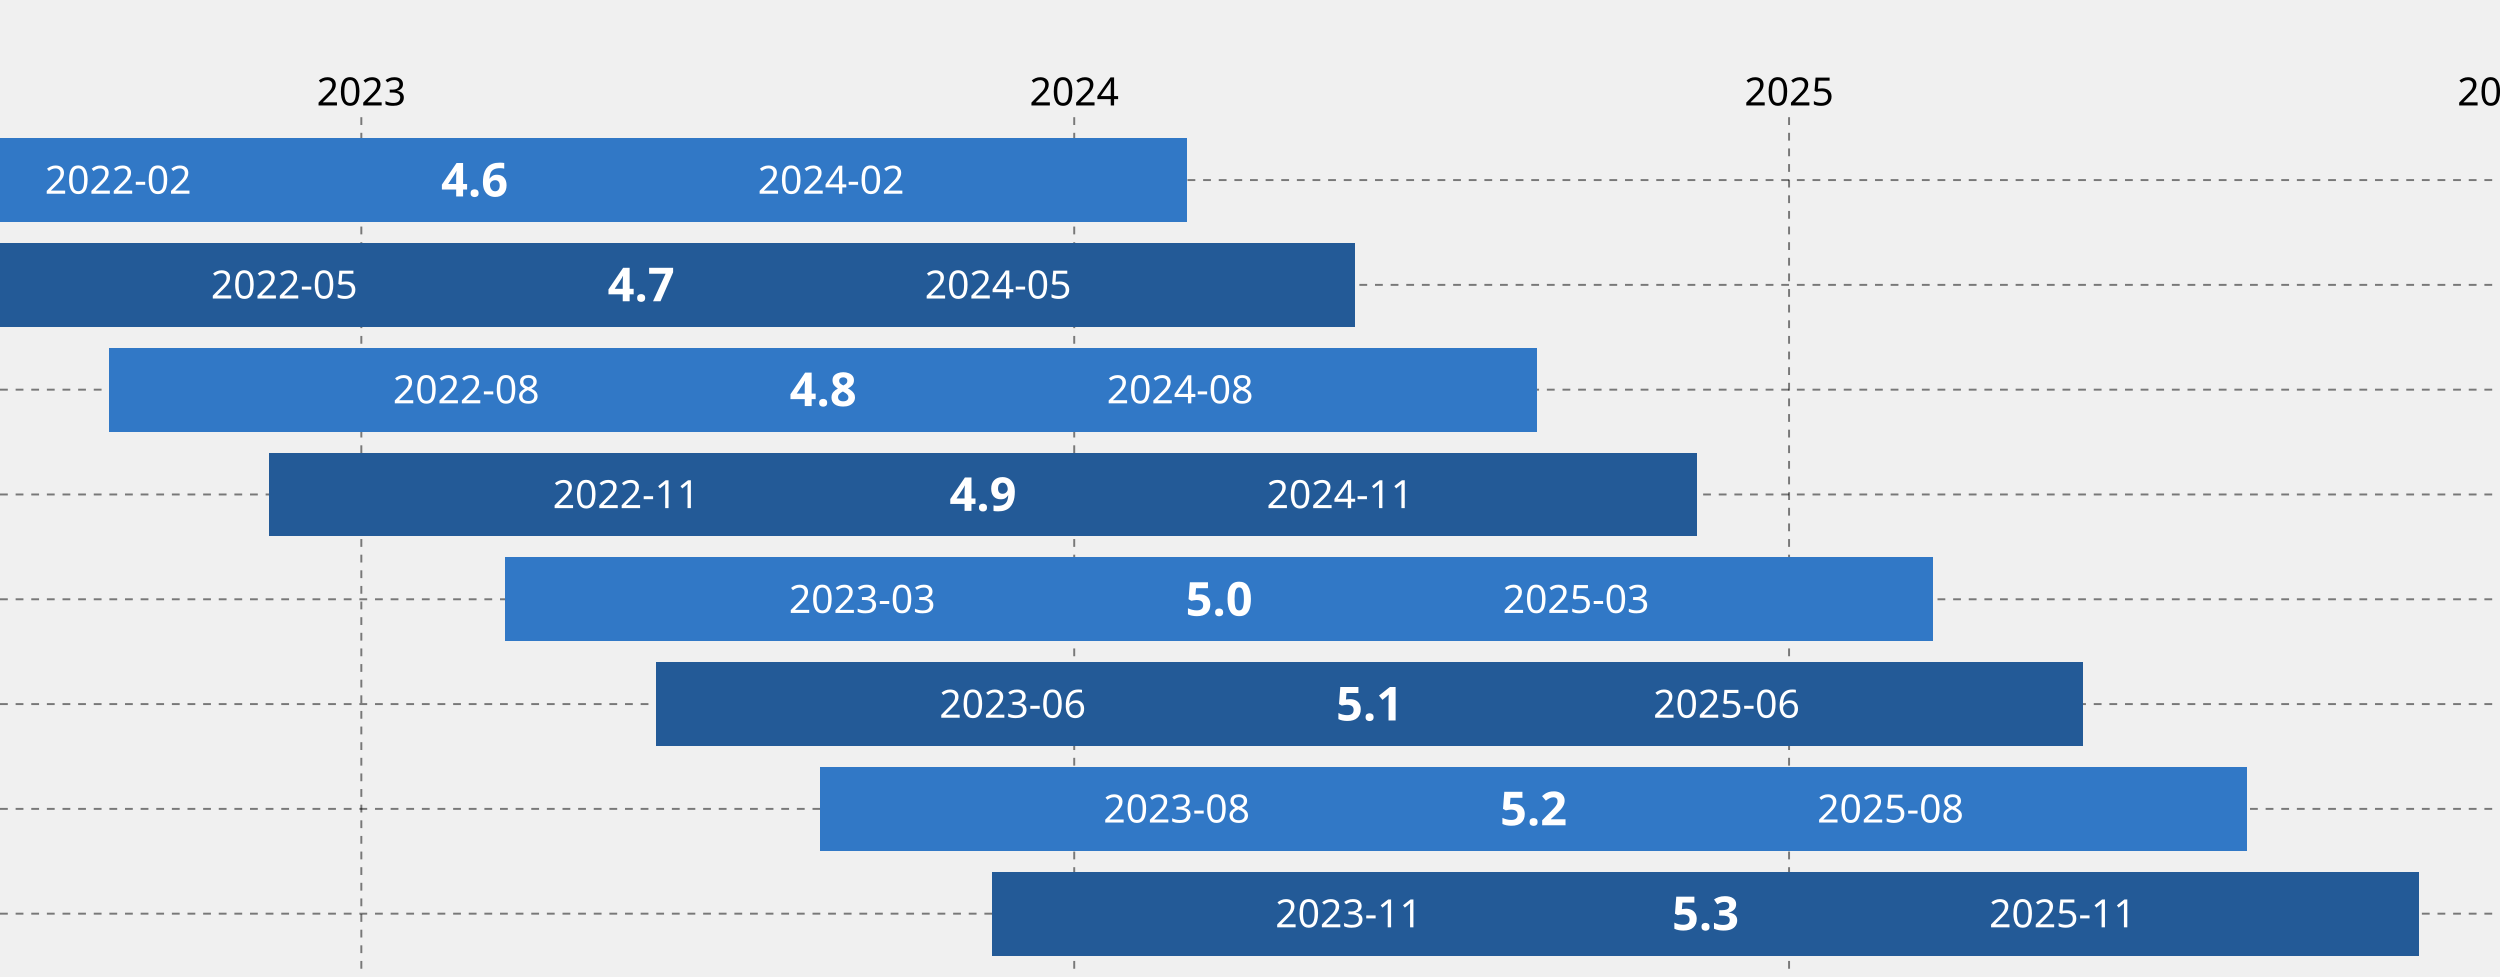
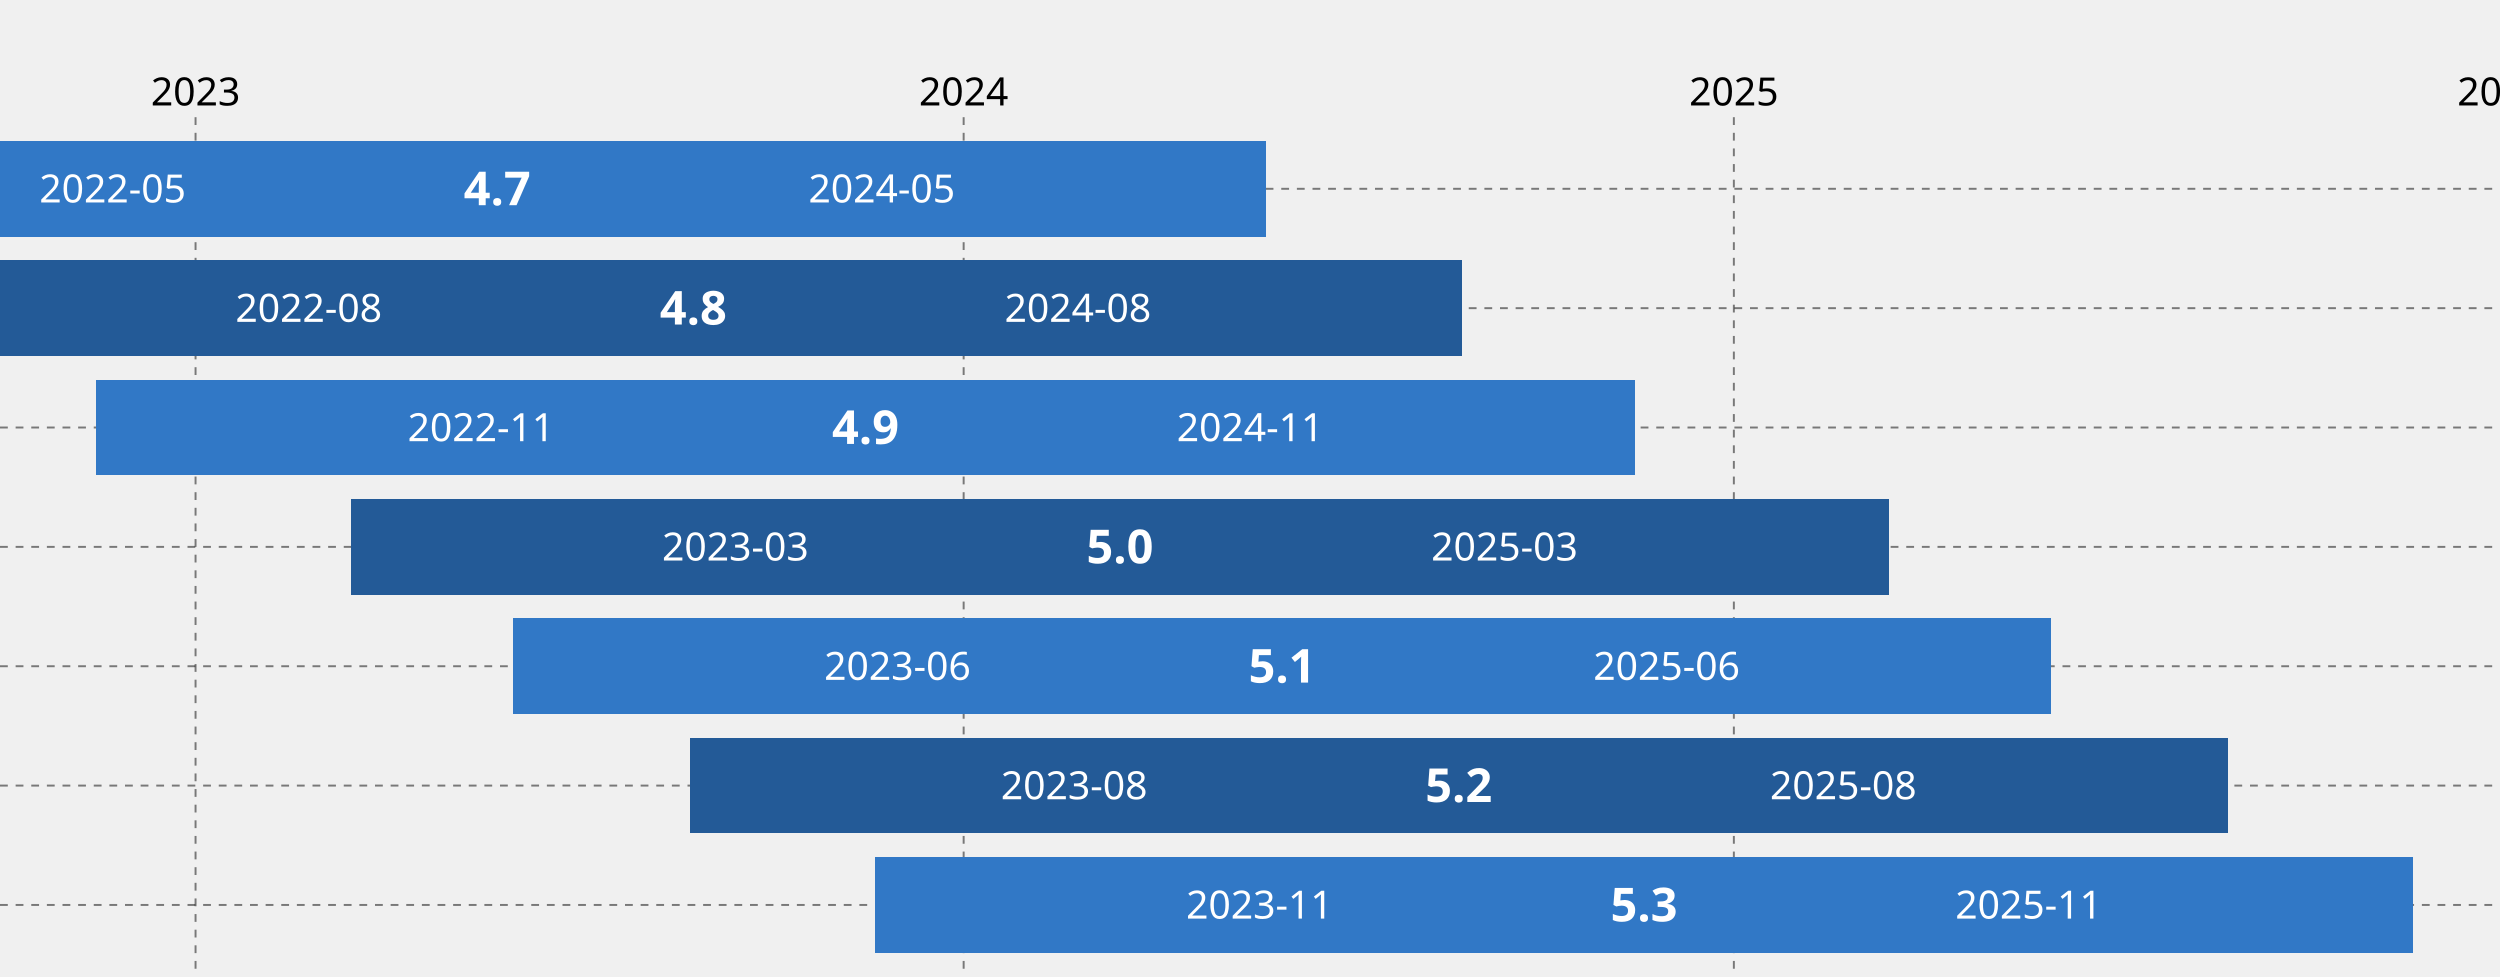
<svg xmlns="http://www.w3.org/2000/svg" id="gh-dark-mode-only" viewBox="0,0,640,250" font-family="sans-serif">
  <style>
  #gh-dark-mode-only:target {
    color: #ffffff;
  }
</style>
  <g stroke-dasharray="2" stroke-opacity="0.5" stroke-width="0.5">
    <g transform="translate(0,30)" fill="none" font-size="10" font-family="sans-serif" text-anchor="middle">
-       <g class="tick" opacity="1" transform="translate(92.5,0)">
+       <g class="tick" opacity="1" transform="translate(50.06229,0)">
        <line stroke="currentColor" y2="220" />
        <text fill="currentColor" y="-3" dy="0em">2023</text>
      </g>
-       <g class="tick" opacity="1" transform="translate(275,0)">
+       <g class="tick" opacity="1" transform="translate(246.6953,0)">
        <line stroke="currentColor" y2="220" />
        <text fill="currentColor" y="-3" dy="0em">2024</text>
      </g>
-       <g class="tick" opacity="1" transform="translate(458,0)">
+       <g class="tick" opacity="1" transform="translate(443.867,0)">
        <line stroke="currentColor" y2="220" />
        <text fill="currentColor" y="-3" dy="0em">2025</text>
      </g>
      <g class="tick" opacity="1" transform="translate(640.5,0)">
        <line stroke="currentColor" y2="220" />
        <text fill="currentColor" y="-3" dy="0em">2026</text>
      </g>
    </g>
    <g fill="none" font-size="10" font-family="sans-serif" text-anchor="end">
-       <g class="tick" opacity="1" transform="translate(0,46.09756)">
-         <line stroke="currentColor" x2="640" />
-         <text fill="currentColor" x="-3" dy="0.32em">4.6</text>
-       </g>
-       <g class="tick" opacity="1" transform="translate(0,72.92683)">
+       <g class="tick" opacity="1" transform="translate(0,48.33333)">
        <line stroke="currentColor" x2="640" />
        <text fill="currentColor" x="-3" dy="0.32em">4.7</text>
      </g>
-       <g class="tick" opacity="1" transform="translate(0,99.7561)">
+       <g class="tick" opacity="1" transform="translate(0,78.88889)">
        <line stroke="currentColor" x2="640" />
        <text fill="currentColor" x="-3" dy="0.32em">4.8</text>
      </g>
-       <g class="tick" opacity="1" transform="translate(0,126.5854)">
+       <g class="tick" opacity="1" transform="translate(0,109.4444)">
        <line stroke="currentColor" x2="640" />
        <text fill="currentColor" x="-3" dy="0.32em">4.9</text>
      </g>
-       <g class="tick" opacity="1" transform="translate(0,153.4146)">
+       <g class="tick" opacity="1" transform="translate(0,140)">
        <line stroke="currentColor" x2="640" />
        <text fill="currentColor" x="-3" dy="0.32em">5.0</text>
      </g>
-       <g class="tick" opacity="1" transform="translate(0,180.2439)">
+       <g class="tick" opacity="1" transform="translate(0,170.5556)">
        <line stroke="currentColor" x2="640" />
        <text fill="currentColor" x="-3" dy="0.32em">5.1</text>
      </g>
-       <g class="tick" opacity="1" transform="translate(0,207.0732)">
+       <g class="tick" opacity="1" transform="translate(0,201.1111)">
        <line stroke="currentColor" x2="640" />
        <text fill="currentColor" x="-3" dy="0.32em">5.2</text>
      </g>
-       <g class="tick" opacity="1" transform="translate(0,233.9024)">
+       <g class="tick" opacity="1" transform="translate(0,231.6667)">
        <line stroke="currentColor" x2="640" />
        <text fill="currentColor" x="-3" dy="0.32em">5.3</text>
      </g>
    </g>
  </g>
  <g shape-rendering="crispEdges">
-     <rect x="-61.003" y="35.366" width="365" height="21.463" fill="#3178c6" />
-     <rect x="-18.612" y="62.195" width="365.5" height="21.463" fill="#235a97" />
-     <rect x="27.981" y="89.024" width="365.5" height="21.463" fill="#3178c6" />
-     <rect x="68.893" y="115.854" width="365.5" height="21.463" fill="#235a97" />
-     <rect x="129.348" y="142.683" width="365.5" height="21.463" fill="#3178c6" />
-     <rect x="167.865" y="169.512" width="365.5" height="21.463" fill="#235a97" />
-     <rect x="209.847" y="196.341" width="365.5" height="21.463" fill="#3178c6" />
-     <rect x="253.867" y="223.171" width="365.5" height="21.463" fill="#235a97" />
+     <rect x="-69.615" y="36.111" width="393.805" height="24.444" fill="#3178c6" />
+     <rect x="-19.414" y="66.667" width="393.805" height="24.444" fill="#235a97" />
+     <rect x="24.666" y="97.222" width="393.805" height="24.444" fill="#3178c6" />
+     <rect x="89.802" y="127.778" width="393.805" height="24.444" fill="#235a97" />
+     <rect x="131.302" y="158.333" width="393.805" height="24.444" fill="#3178c6" />
+     <rect x="176.535" y="188.889" width="393.805" height="24.444" fill="#235a97" />
+     <rect x="223.964" y="219.444" width="393.805" height="24.444" fill="#3178c6" />
  </g>
-   <g fill="#ffffff" text-anchor="middle" transform="translate(0,10.73171)">
+   <g fill="#ffffff" text-anchor="middle" transform="translate(0,12.22222)">
    <g font-weight="bold">
-       <a href="https://www.typescriptlang.org/docs/handbook/release-notes/typescript-4-6.html" fill="#ffffff">
-         <text x="121.497" y="35.366" dy="0.35em">4.6</text>
-       </a>
      <a href="https://www.typescriptlang.org/docs/handbook/release-notes/typescript-4-7.html" fill="#ffffff">
-         <text x="164.138" y="62.195" dy="0.35em">4.7</text>
+         <text x="127.287" y="36.111" dy="0.35em">4.7</text>
      </a>
      <a href="https://www.typescriptlang.org/docs/handbook/release-notes/typescript-4-8.html" fill="#ffffff">
-         <text x="210.731" y="89.024" dy="0.35em">4.8</text>
+         <text x="177.488" y="66.667" dy="0.35em">4.8</text>
      </a>
      <a href="https://www.typescriptlang.org/docs/handbook/release-notes/typescript-4-9.html" fill="#ffffff">
-         <text x="251.643" y="115.854" dy="0.35em">4.9</text>
+         <text x="221.569" y="97.222" dy="0.35em">4.9</text>
      </a>
      <a href="https://www.typescriptlang.org/docs/handbook/release-notes/typescript-5-0.html" fill="#ffffff">
-         <text x="312.098" y="142.683" dy="0.35em">5.0</text>
+         <text x="286.705" y="127.778" dy="0.35em">5.0</text>
      </a>
      <a href="https://www.typescriptlang.org/docs/handbook/release-notes/typescript-5-1.html" fill="#ffffff">
-         <text x="350.615" y="169.512" dy="0.35em">5.1</text>
+         <text x="328.204" y="158.333" dy="0.35em">5.1</text>
      </a>
      <a href="https://www.typescriptlang.org/docs/handbook/release-notes/typescript-5-2.html" fill="#ffffff">
-         <text x="392.597" y="196.341" dy="0.35em">5.2</text>
+         <text x="373.437" y="188.889" dy="0.35em">5.2</text>
      </a>
      <a href="https://www.typescriptlang.org/docs/handbook/release-notes/typescript-5-3.html" fill="#ffffff">
-         <text x="436.617" y="223.171" dy="0.35em">5.3</text>
+         <text x="420.866" y="219.444" dy="0.35em">5.3</text>
      </a>
    </g>
    <g font-size="smaller">
-       <text x="30.247" y="35.366" dy="0.35em">2022-02</text>
-       <text x="72.763" y="62.195" dy="0.35em">2022-05</text>
-       <text x="119.356" y="89.024" dy="0.35em">2022-08</text>
-       <text x="160.268" y="115.854" dy="0.35em">2022-11</text>
-       <text x="220.723" y="142.683" dy="0.35em">2023-03</text>
-       <text x="259.24" y="169.512" dy="0.35em">2023-06</text>
-       <text x="301.222" y="196.341" dy="0.35em">2023-08</text>
-       <text x="345.242" y="223.171" dy="0.35em">2023-11</text>
+       <text x="28.836" y="36.111" dy="0.35em">2022-05</text>
+       <text x="79.037" y="66.667" dy="0.35em">2022-08</text>
+       <text x="123.117" y="97.222" dy="0.35em">2022-11</text>
+       <text x="188.253" y="127.778" dy="0.35em">2023-03</text>
+       <text x="229.753" y="158.333" dy="0.35em">2023-06</text>
+       <text x="274.986" y="188.889" dy="0.35em">2023-08</text>
+       <text x="322.415" y="219.444" dy="0.35em">2023-11</text>
    </g>
    <g font-size="smaller">
-       <text x="212.747" y="35.366" dy="0.35em">2024-02</text>
-       <text x="255.513" y="62.195" dy="0.35em">2024-05</text>
-       <text x="302.106" y="89.024" dy="0.35em">2024-08</text>
-       <text x="343.018" y="115.854" dy="0.35em">2024-11</text>
-       <text x="403.473" y="142.683" dy="0.35em">2025-03</text>
-       <text x="441.99" y="169.512" dy="0.35em">2025-06</text>
-       <text x="483.972" y="196.341" dy="0.35em">2025-08</text>
-       <text x="527.992" y="223.171" dy="0.35em">2025-11</text>
+       <text x="225.738" y="36.111" dy="0.35em">2024-05</text>
+       <text x="275.939" y="66.667" dy="0.35em">2024-08</text>
+       <text x="320.02" y="97.222" dy="0.35em">2024-11</text>
+       <text x="385.156" y="127.778" dy="0.35em">2025-03</text>
+       <text x="426.655" y="158.333" dy="0.35em">2025-06</text>
+       <text x="471.889" y="188.889" dy="0.35em">2025-08</text>
+       <text x="519.318" y="219.444" dy="0.35em">2025-11</text>
    </g>
  </g>
</svg>
